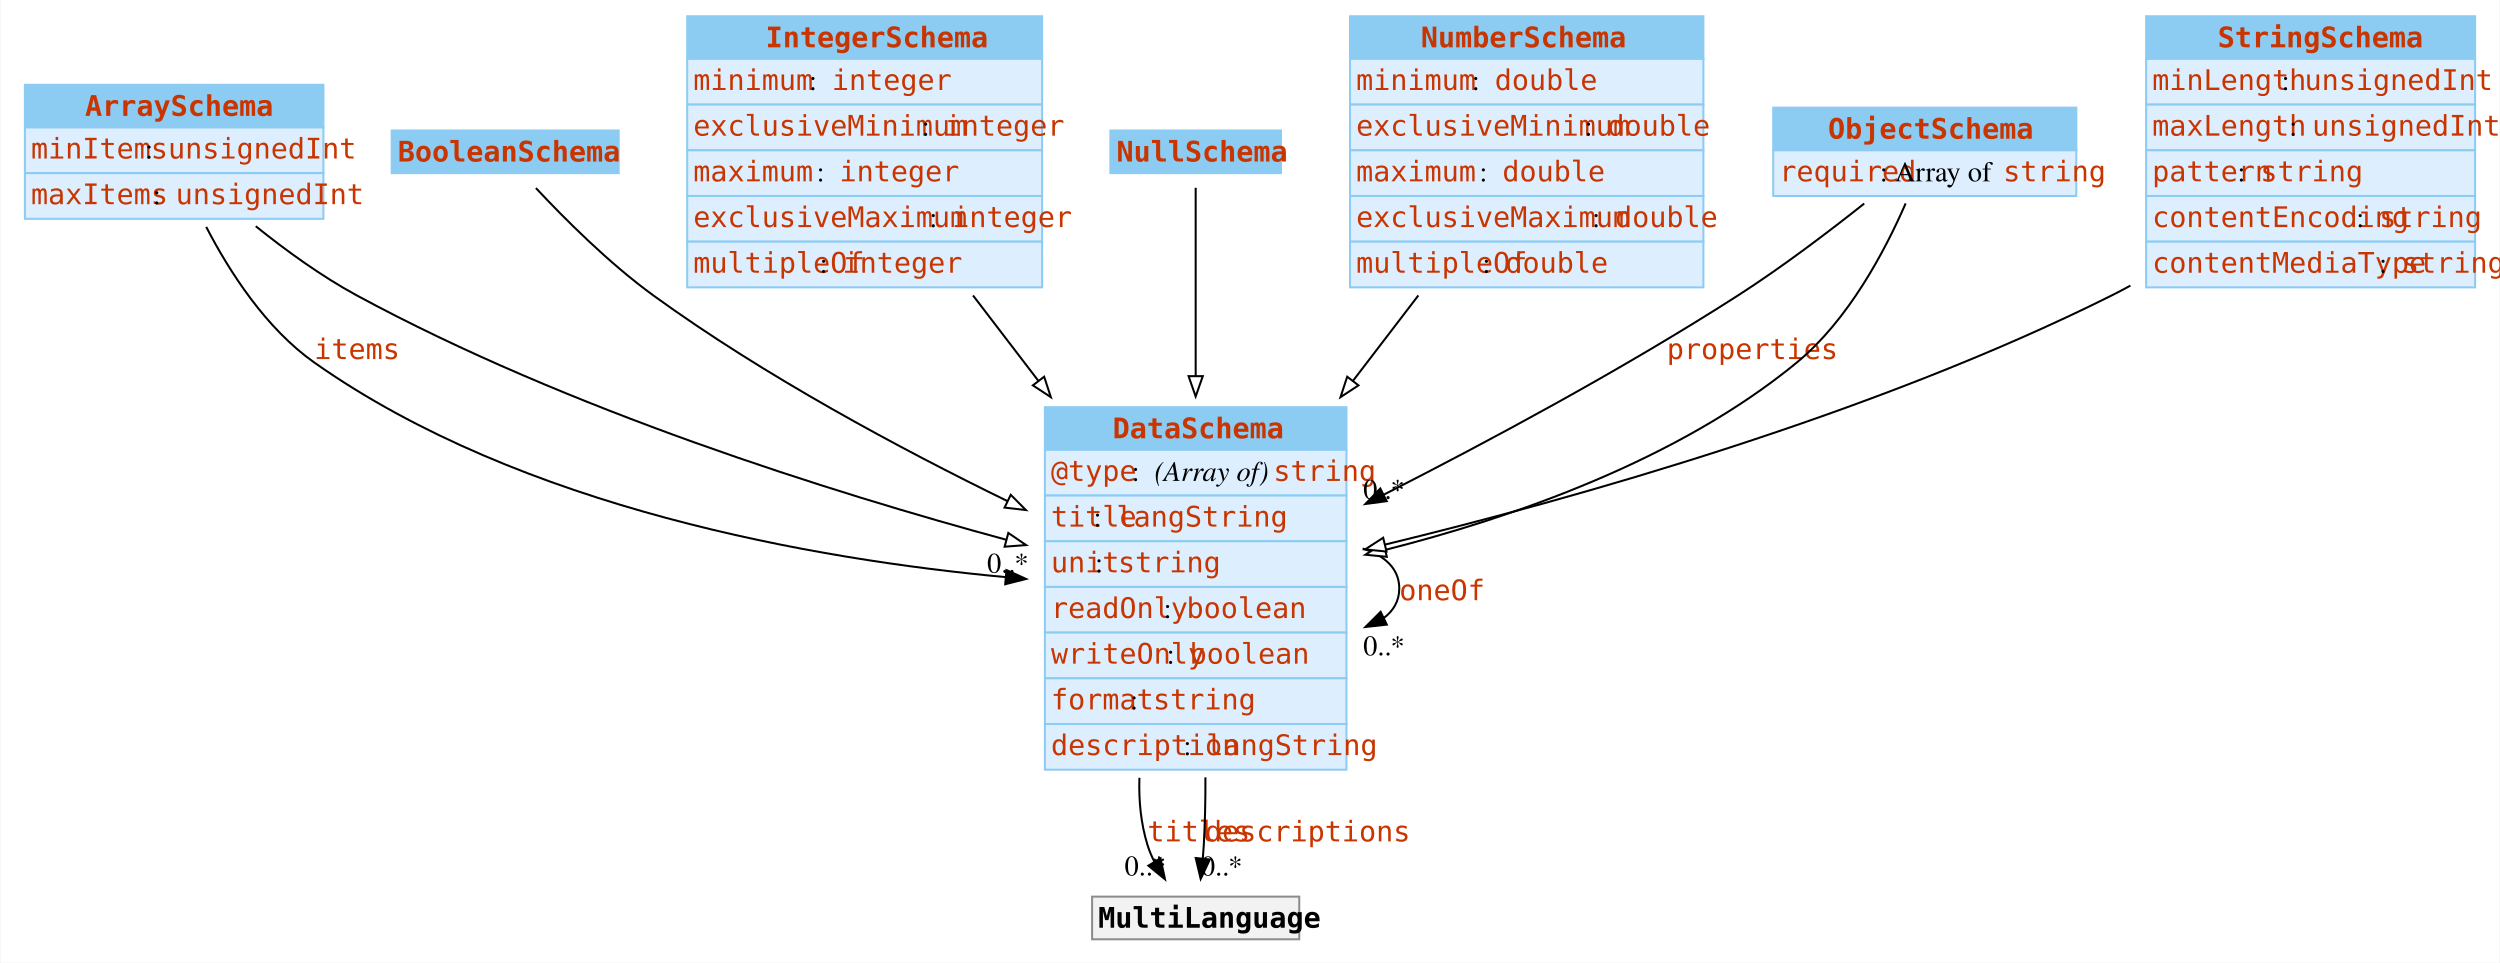
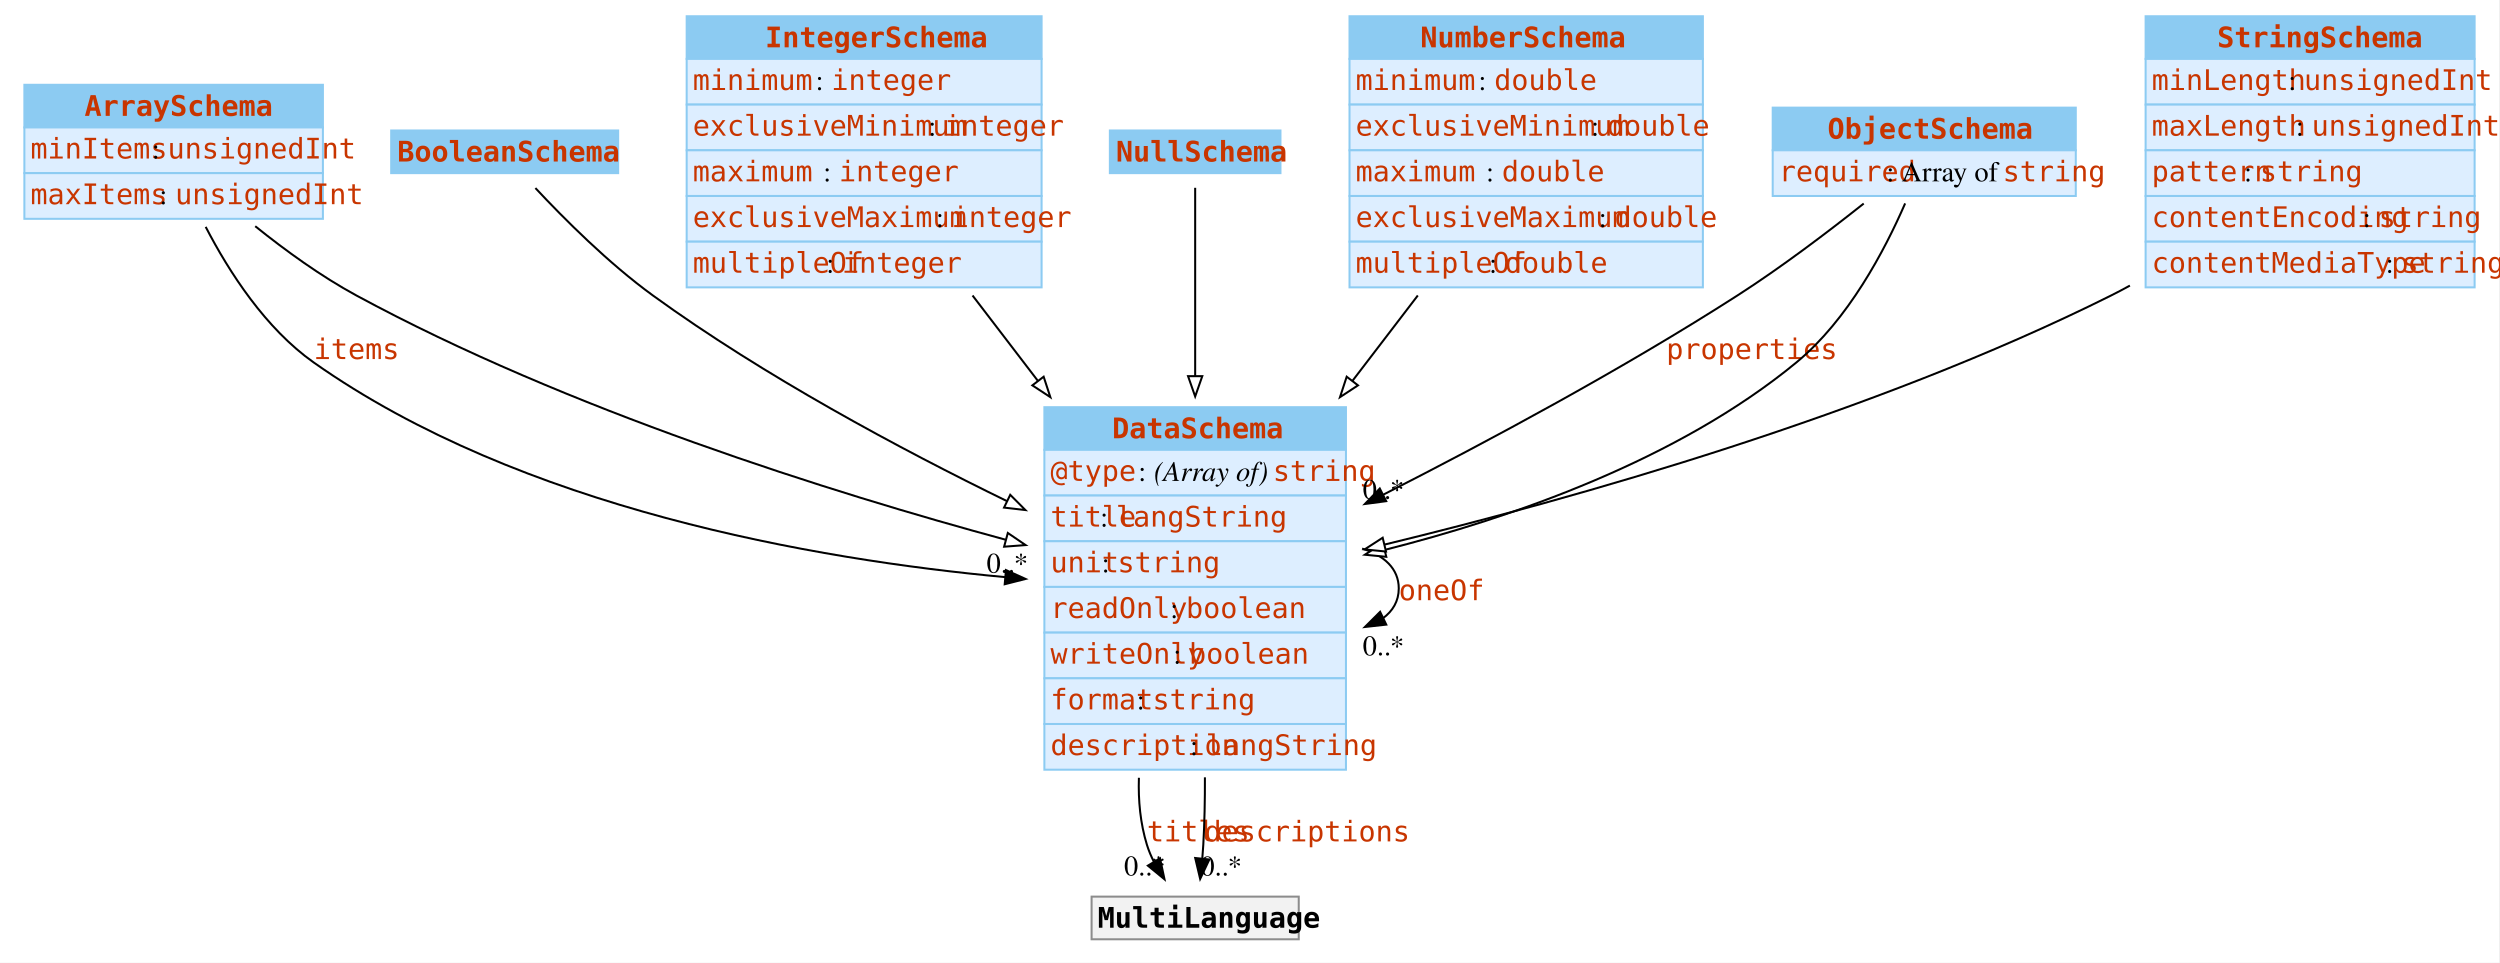
- <svg xmlns="http://www.w3.org/2000/svg" width="1231pt" height="474pt" viewBox="0.00 0.00 1230.50 474.00">
+ <svg xmlns="http://www.w3.org/2000/svg" width="1231pt" height="474pt" viewBox="0.00 0.00 1231.00 474.00">
  <g id="graph0" class="graph" transform="scale(1 1) rotate(0) translate(4 470)">
    <polygon fill="white" stroke="none" points="-4,4 -4,-470 1226.5,-470 1226.5,4 -4,4" />
    <g id="node1" class="node">
      <polygon fill="#8ccbf2" stroke="none" points="8,-407.25 8,-428.25 155,-428.25 155,-407.25 8,-407.25" />
      <polygon fill="none" stroke="#8ccbf2" points="8,-407.25 8,-428.25 155,-428.25 155,-407.25 8,-407.25" />
-       <text text-anchor="start" x="37.62" y="-412.95" font-family="mono" font-weight="bold" font-size="14.00" fill="#c83500">ArraySchema</text>
+       <text xml:space="preserve" text-anchor="start" x="37.62" y="-412.95" font-family="mono" font-weight="bold" font-size="14.00" fill="#c83500">ArraySchema</text>
      <polygon fill="#ddeeff" stroke="none" points="8,-384.75 8,-407.25 155,-407.25 155,-384.75 8,-384.75" />
      <polygon fill="none" stroke="#8ccbf2" points="8,-384.75 8,-407.25 155,-407.25 155,-384.75 8,-384.75" />
-       <text text-anchor="start" x="11" y="-391.95" font-family="mono" font-size="14.00" fill="#c83500">minItems</text>
-       <text text-anchor="start" x="67.25" y="-391.95" font-family="Times,serif" font-size="14.00"> : </text>
-       <text text-anchor="start" x="78.5" y="-391.95" font-family="mono" font-size="14.00" fill="#c83500">unsignedInt</text>
+       <text xml:space="preserve" text-anchor="start" x="11" y="-391.95" font-family="mono" font-size="14.00" fill="#c83500">minItems</text>
+       <text xml:space="preserve" text-anchor="start" x="67.25" y="-391.95" font-family="Times,serif" font-size="14.00"> : </text>
+       <text xml:space="preserve" text-anchor="start" x="78.5" y="-391.95" font-family="mono" font-size="14.00" fill="#c83500">unsignedInt</text>
      <polygon fill="#ddeeff" stroke="none" points="8,-362.25 8,-384.75 155,-384.75 155,-362.25 8,-362.25" />
      <polygon fill="none" stroke="#8ccbf2" points="8,-362.25 8,-384.75 155,-384.75 155,-362.25 8,-362.25" />
-       <text text-anchor="start" x="11" y="-369.45" font-family="mono" font-size="14.00" fill="#c83500">maxItems</text>
-       <text text-anchor="start" x="71" y="-369.45" font-family="Times,serif" font-size="14.00"> : </text>
-       <text text-anchor="start" x="82.25" y="-369.45" font-family="mono" font-size="14.00" fill="#c83500">unsignedInt</text>
+       <text xml:space="preserve" text-anchor="start" x="11" y="-369.45" font-family="mono" font-size="14.00" fill="#c83500">maxItems</text>
+       <text xml:space="preserve" text-anchor="start" x="71" y="-369.45" font-family="Times,serif" font-size="14.00"> : </text>
+       <text xml:space="preserve" text-anchor="start" x="82.25" y="-369.45" font-family="mono" font-size="14.00" fill="#c83500">unsignedInt</text>
    </g>
    <g id="node3" class="node">
      <polygon fill="#8ccbf2" stroke="none" points="510.25,-248.5 510.25,-269.5 658.75,-269.5 658.75,-248.5 510.25,-248.5" />
      <polygon fill="none" stroke="#8ccbf2" points="510.25,-248.5 510.25,-269.5 658.75,-269.5 658.75,-248.5 510.25,-248.5" />
-       <text text-anchor="start" x="543.62" y="-254.2" font-family="mono" font-weight="bold" font-size="14.00" fill="#c83500">DataSchema</text>
+       <text xml:space="preserve" text-anchor="start" x="543.62" y="-254.2" font-family="mono" font-weight="bold" font-size="14.00" fill="#c83500">DataSchema</text>
      <polygon fill="#ddeeff" stroke="none" points="510.25,-226 510.25,-248.5 658.75,-248.5 658.75,-226 510.25,-226" />
      <polygon fill="none" stroke="#8ccbf2" points="510.25,-226 510.25,-248.5 658.75,-248.5 658.75,-226 510.25,-226" />
-       <text text-anchor="start" x="513.25" y="-233.2" font-family="mono" font-size="14.00" fill="#c83500">@type</text>
-       <text text-anchor="start" x="553" y="-233.2" font-family="Times,serif" font-size="14.00"> : </text>
-       <text text-anchor="start" x="564.25" y="-233.2" font-family="Times,serif" font-style="italic" font-size="14.00">(Array of) </text>
-       <text text-anchor="start" x="622.75" y="-233.2" font-family="mono" font-size="14.00" fill="#c83500">string</text>
+       <text xml:space="preserve" text-anchor="start" x="513.25" y="-233.2" font-family="mono" font-size="14.00" fill="#c83500">@type</text>
+       <text xml:space="preserve" text-anchor="start" x="553" y="-233.2" font-family="Times,serif" font-size="14.00"> : </text>
+       <text xml:space="preserve" text-anchor="start" x="564.25" y="-233.2" font-family="Times,serif" font-style="italic" font-size="14.00">(Array of) </text>
+       <text xml:space="preserve" text-anchor="start" x="622.75" y="-233.2" font-family="mono" font-size="14.00" fill="#c83500">string</text>
      <polygon fill="#ddeeff" stroke="none" points="510.25,-203.5 510.25,-226 658.75,-226 658.75,-203.5 510.25,-203.5" />
      <polygon fill="none" stroke="#8ccbf2" points="510.25,-203.5 510.25,-226 658.75,-226 658.75,-203.5 510.25,-203.5" />
-       <text text-anchor="start" x="513.25" y="-210.7" font-family="mono" font-size="14.00" fill="#c83500">title</text>
-       <text text-anchor="start" x="534.25" y="-210.7" font-family="Times,serif" font-size="14.00"> : </text>
-       <text text-anchor="start" x="545.5" y="-210.7" font-family="mono" font-size="14.00" fill="#c83500">langString</text>
+       <text xml:space="preserve" text-anchor="start" x="513.25" y="-210.7" font-family="mono" font-size="14.00" fill="#c83500">title</text>
+       <text xml:space="preserve" text-anchor="start" x="534.25" y="-210.7" font-family="Times,serif" font-size="14.00"> : </text>
+       <text xml:space="preserve" text-anchor="start" x="545.5" y="-210.7" font-family="mono" font-size="14.00" fill="#c83500">langString</text>
      <polygon fill="#ddeeff" stroke="none" points="510.25,-181 510.25,-203.5 658.75,-203.5 658.75,-181 510.25,-181" />
      <polygon fill="none" stroke="#8ccbf2" points="510.25,-181 510.25,-203.5 658.75,-203.5 658.75,-181 510.25,-181" />
-       <text text-anchor="start" x="513.25" y="-188.2" font-family="mono" font-size="14.00" fill="#c83500">unit</text>
-       <text text-anchor="start" x="535" y="-188.2" font-family="Times,serif" font-size="14.00"> : </text>
-       <text text-anchor="start" x="546.25" y="-188.2" font-family="mono" font-size="14.00" fill="#c83500">string</text>
+       <text xml:space="preserve" text-anchor="start" x="513.25" y="-188.2" font-family="mono" font-size="14.00" fill="#c83500">unit</text>
+       <text xml:space="preserve" text-anchor="start" x="535" y="-188.2" font-family="Times,serif" font-size="14.00"> : </text>
+       <text xml:space="preserve" text-anchor="start" x="546.25" y="-188.2" font-family="mono" font-size="14.00" fill="#c83500">string</text>
      <polygon fill="#ddeeff" stroke="none" points="510.25,-158.5 510.25,-181 658.75,-181 658.75,-158.5 510.25,-158.5" />
      <polygon fill="none" stroke="#8ccbf2" points="510.25,-158.5 510.25,-181 658.75,-181 658.75,-158.5 510.25,-158.5" />
-       <text text-anchor="start" x="513.25" y="-165.7" font-family="mono" font-size="14.00" fill="#c83500">readOnly</text>
-       <text text-anchor="start" x="568.75" y="-165.7" font-family="Times,serif" font-size="14.00"> : </text>
-       <text text-anchor="start" x="580" y="-165.7" font-family="mono" font-size="14.00" fill="#c83500">boolean</text>
+       <text xml:space="preserve" text-anchor="start" x="513.25" y="-165.7" font-family="mono" font-size="14.00" fill="#c83500">readOnly</text>
+       <text xml:space="preserve" text-anchor="start" x="568.75" y="-165.7" font-family="Times,serif" font-size="14.00"> : </text>
+       <text xml:space="preserve" text-anchor="start" x="580" y="-165.7" font-family="mono" font-size="14.00" fill="#c83500">boolean</text>
      <polygon fill="#ddeeff" stroke="none" points="510.25,-136 510.25,-158.5 658.75,-158.5 658.75,-136 510.25,-136" />
      <polygon fill="none" stroke="#8ccbf2" points="510.25,-136 510.25,-158.5 658.75,-158.5 658.75,-136 510.25,-136" />
-       <text text-anchor="start" x="513.25" y="-143.2" font-family="mono" font-size="14.00" fill="#c83500">writeOnly</text>
-       <text text-anchor="start" x="570.25" y="-143.2" font-family="Times,serif" font-size="14.00"> : </text>
-       <text text-anchor="start" x="581.5" y="-143.2" font-family="mono" font-size="14.00" fill="#c83500">boolean</text>
+       <text xml:space="preserve" text-anchor="start" x="513.25" y="-143.2" font-family="mono" font-size="14.00" fill="#c83500">writeOnly</text>
+       <text xml:space="preserve" text-anchor="start" x="570.25" y="-143.2" font-family="Times,serif" font-size="14.00"> : </text>
+       <text xml:space="preserve" text-anchor="start" x="581.5" y="-143.2" font-family="mono" font-size="14.00" fill="#c83500">boolean</text>
      <polygon fill="#ddeeff" stroke="none" points="510.25,-113.5 510.25,-136 658.75,-136 658.75,-113.5 510.25,-113.5" />
      <polygon fill="none" stroke="#8ccbf2" points="510.25,-113.5 510.25,-136 658.75,-136 658.75,-113.5 510.25,-113.5" />
-       <text text-anchor="start" x="513.25" y="-120.7" font-family="mono" font-size="14.00" fill="#c83500">format</text>
-       <text text-anchor="start" x="552.25" y="-120.7" font-family="Times,serif" font-size="14.00"> : </text>
-       <text text-anchor="start" x="563.5" y="-120.7" font-family="mono" font-size="14.00" fill="#c83500">string</text>
+       <text xml:space="preserve" text-anchor="start" x="513.25" y="-120.7" font-family="mono" font-size="14.00" fill="#c83500">format</text>
+       <text xml:space="preserve" text-anchor="start" x="552.25" y="-120.7" font-family="Times,serif" font-size="14.00"> : </text>
+       <text xml:space="preserve" text-anchor="start" x="563.5" y="-120.7" font-family="mono" font-size="14.00" fill="#c83500">string</text>
      <polygon fill="#ddeeff" stroke="none" points="510.25,-91 510.25,-113.5 658.75,-113.5 658.75,-91 510.25,-91" />
      <polygon fill="none" stroke="#8ccbf2" points="510.25,-91 510.25,-113.5 658.75,-113.5 658.75,-91 510.25,-91" />
-       <text text-anchor="start" x="513.25" y="-98.2" font-family="mono" font-size="14.00" fill="#c83500">description</text>
-       <text text-anchor="start" x="578.5" y="-98.2" font-family="Times,serif" font-size="14.00"> : </text>
-       <text text-anchor="start" x="589.75" y="-98.2" font-family="mono" font-size="14.00" fill="#c83500">langString</text>
+       <text xml:space="preserve" text-anchor="start" x="513.25" y="-98.2" font-family="mono" font-size="14.00" fill="#c83500">description</text>
+       <text xml:space="preserve" text-anchor="start" x="578.5" y="-98.2" font-family="Times,serif" font-size="14.00"> : </text>
+       <text xml:space="preserve" text-anchor="start" x="589.75" y="-98.2" font-family="mono" font-size="14.00" fill="#c83500">langString</text>
    </g>
    <g id="edge4" class="edge">
      <path fill="none" stroke="black" d="M97.28,-358.29C108.9,-335.87 126.79,-308.22 150.5,-291.5 252.51,-219.58 397.27,-194.51 491.04,-185.81" />
      <polygon fill="black" stroke="black" points="491.33,-189.29 500.99,-184.93 490.72,-182.32 491.33,-189.29" />
-       <text text-anchor="start" x="150.5" y="-293.2" font-family="mono" font-size="14.00" fill="#c83500">items</text>
-       <text text-anchor="middle" x="492" y="-188" font-family="Times,serif" font-size="14.00">0..*</text>
+       <text xml:space="preserve" text-anchor="start" x="150.5" y="-293.2" font-family="mono" font-size="14.00" fill="#c83500">items</text>
+       <text xml:space="preserve" text-anchor="middle" x="492" y="-188" font-family="Times,serif" font-size="14.00">0..*</text>
    </g>
    <g id="edge6" class="edge">
      <path fill="none" stroke="black" d="M121.67,-358.61C136.58,-346.62 154.12,-333.92 171.5,-324.5 275.22,-268.3 405.24,-227.53 491.39,-204.18" />
      <polygon fill="white" stroke="black" points="492.25,-207.57 501,-201.6 490.43,-200.81 492.25,-207.57" />
    </g>
    <g id="node2" class="node">
      <polygon fill="#8ccbf2" stroke="none" points="188.62,-384.75 188.62,-405.75 300.38,-405.75 300.38,-384.75 188.62,-384.75" />
      <polygon fill="none" stroke="#8ccbf2" points="188.62,-384.75 188.62,-405.75 300.38,-405.75 300.38,-384.75 188.62,-384.75" />
-       <text text-anchor="start" x="191.62" y="-390.45" font-family="mono" font-weight="bold" font-size="14.00" fill="#c83500">BooleanSchema</text>
+       <text xml:space="preserve" text-anchor="start" x="191.62" y="-390.45" font-family="mono" font-weight="bold" font-size="14.00" fill="#c83500">BooleanSchema</text>
    </g>
    <g id="edge7" class="edge">
      <path fill="none" stroke="black" d="M259.63,-377.4C273.67,-362.37 295.65,-340.35 317.5,-324.5 372.11,-284.89 439,-249.02 492.17,-223.08" />
      <polygon fill="white" stroke="black" points="493.44,-226.36 500.91,-218.85 490.39,-220.06 493.44,-226.36" />
    </g>
    <g id="edge1" class="edge">
      <path fill="none" stroke="black" d="M666.7,-199.88C677.55,-196.54 684.75,-189.99 684.75,-180.25 684.75,-174.01 681.8,-169.08 676.82,-165.46" />
      <polygon fill="black" stroke="black" points="678.6,-162.44 668.07,-161.27 675.57,-168.75 678.6,-162.44" />
-       <text text-anchor="start" x="684.75" y="-174.45" font-family="mono" font-size="14.00" fill="#c83500">oneOf</text>
-       <text text-anchor="middle" x="677.2" y="-147.32" font-family="Times,serif" font-size="14.00">0..*</text>
+       <text xml:space="preserve" text-anchor="start" x="684.75" y="-174.45" font-family="mono" font-size="14.00" fill="#c83500">oneOf</text>
+       <text xml:space="preserve" text-anchor="middle" x="677.2" y="-147.32" font-family="Times,serif" font-size="14.00">0..*</text>
    </g>
    <g id="node9" class="node">
      <polygon fill="#f2f2f2" stroke="none" points="533.5,-7.5 533.5,-28.5 635.5,-28.5 635.5,-7.5 533.5,-7.5" />
      <polygon fill="none" stroke="#8c8c8c" points="533.5,-7.5 533.5,-28.5 635.5,-28.5 635.5,-7.5 533.5,-7.5" />
-       <text text-anchor="start" x="536.5" y="-13.2" font-family="mono" font-weight="bold" font-size="14.00">MultiLanguage</text>
+       <text xml:space="preserve" text-anchor="start" x="536.5" y="-13.2" font-family="mono" font-weight="bold" font-size="14.00">MultiLanguage</text>
    </g>
    <g id="edge2" class="edge">
      <path fill="none" stroke="black" d="M556.8,-87.02C556.43,-75.8 557.5,-64.58 560.75,-54 561.65,-51.07 562.89,-48.17 564.32,-45.37" />
      <polygon fill="black" stroke="black" points="567.19,-47.39 569.4,-37.03 561.21,-43.75 567.19,-47.39" />
-       <text text-anchor="start" x="560.75" y="-55.7" font-family="mono" font-size="14.00" fill="#c83500">titles</text>
-       <text text-anchor="middle" x="559.69" y="-38.94" font-family="Times,serif" font-size="14.00">0..*</text>
+       <text xml:space="preserve" text-anchor="start" x="560.75" y="-55.7" font-family="mono" font-size="14.00" fill="#c83500">titles</text>
+       <text xml:space="preserve" text-anchor="middle" x="559.69" y="-38.94" font-family="Times,serif" font-size="14.00">0..*</text>
    </g>
    <g id="edge3" class="edge">
      <path fill="none" stroke="black" d="M589.3,-87.23C589.34,-76.03 589.11,-64.75 588.5,-54 588.37,-51.76 588.2,-49.44 588,-47.11" />
      <polygon fill="black" stroke="black" points="591.48,-46.79 586.96,-37.21 584.52,-47.52 591.48,-46.79" />
-       <text text-anchor="start" x="589.07" y="-55.7" font-family="mono" font-size="14.00" fill="#c83500">descriptions</text>
-       <text text-anchor="middle" x="597.3" y="-38.9" font-family="Times,serif" font-size="14.00">0..*</text>
+       <text xml:space="preserve" text-anchor="start" x="589.07" y="-55.7" font-family="mono" font-size="14.00" fill="#c83500">descriptions</text>
+       <text xml:space="preserve" text-anchor="middle" x="597.3" y="-38.9" font-family="Times,serif" font-size="14.00">0..*</text>
    </g>
    <g id="node4" class="node">
      <polygon fill="#8ccbf2" stroke="none" points="334.12,-441 334.12,-462 508.88,-462 508.88,-441 334.12,-441" />
      <polygon fill="none" stroke="#8ccbf2" points="334.12,-441 334.12,-462 508.88,-462 508.88,-441 334.12,-441" />
-       <text text-anchor="start" x="372.75" y="-446.7" font-family="mono" font-weight="bold" font-size="14.00" fill="#c83500">IntegerSchema</text>
+       <text xml:space="preserve" text-anchor="start" x="372.75" y="-446.7" font-family="mono" font-weight="bold" font-size="14.00" fill="#c83500">IntegerSchema</text>
      <polygon fill="#ddeeff" stroke="none" points="334.12,-418.5 334.12,-441 508.88,-441 508.88,-418.5 334.12,-418.5" />
      <polygon fill="none" stroke="#8ccbf2" points="334.12,-418.5 334.12,-441 508.88,-441 508.88,-418.5 334.12,-418.5" />
-       <text text-anchor="start" x="337.12" y="-425.7" font-family="mono" font-size="14.00" fill="#c83500">minimum</text>
-       <text text-anchor="start" x="394.12" y="-425.7" font-family="Times,serif" font-size="14.00"> : </text>
-       <text text-anchor="start" x="405.38" y="-425.7" font-family="mono" font-size="14.00" fill="#c83500">integer</text>
+       <text xml:space="preserve" text-anchor="start" x="337.12" y="-425.7" font-family="mono" font-size="14.00" fill="#c83500">minimum</text>
+       <text xml:space="preserve" text-anchor="start" x="394.12" y="-425.7" font-family="Times,serif" font-size="14.00"> : </text>
+       <text xml:space="preserve" text-anchor="start" x="405.38" y="-425.7" font-family="mono" font-size="14.00" fill="#c83500">integer</text>
      <polygon fill="#ddeeff" stroke="none" points="334.12,-396 334.12,-418.5 508.88,-418.5 508.88,-396 334.12,-396" />
      <polygon fill="none" stroke="#8ccbf2" points="334.12,-396 334.12,-418.5 508.88,-418.5 508.88,-396 334.12,-396" />
-       <text text-anchor="start" x="337.12" y="-403.2" font-family="mono" font-size="14.00" fill="#c83500">exclusiveMinimum</text>
-       <text text-anchor="start" x="449.62" y="-403.2" font-family="Times,serif" font-size="14.00"> : </text>
-       <text text-anchor="start" x="460.88" y="-403.2" font-family="mono" font-size="14.00" fill="#c83500">integer</text>
+       <text xml:space="preserve" text-anchor="start" x="337.12" y="-403.2" font-family="mono" font-size="14.00" fill="#c83500">exclusiveMinimum</text>
+       <text xml:space="preserve" text-anchor="start" x="449.62" y="-403.2" font-family="Times,serif" font-size="14.00"> : </text>
+       <text xml:space="preserve" text-anchor="start" x="460.88" y="-403.2" font-family="mono" font-size="14.00" fill="#c83500">integer</text>
      <polygon fill="#ddeeff" stroke="none" points="334.12,-373.5 334.12,-396 508.88,-396 508.88,-373.5 334.12,-373.5" />
      <polygon fill="none" stroke="#8ccbf2" points="334.12,-373.5 334.12,-396 508.88,-396 508.88,-373.5 334.12,-373.5" />
-       <text text-anchor="start" x="337.12" y="-380.7" font-family="mono" font-size="14.00" fill="#c83500">maximum</text>
-       <text text-anchor="start" x="397.88" y="-380.7" font-family="Times,serif" font-size="14.00"> : </text>
-       <text text-anchor="start" x="409.12" y="-380.7" font-family="mono" font-size="14.00" fill="#c83500">integer</text>
+       <text xml:space="preserve" text-anchor="start" x="337.12" y="-380.7" font-family="mono" font-size="14.00" fill="#c83500">maximum</text>
+       <text xml:space="preserve" text-anchor="start" x="397.88" y="-380.7" font-family="Times,serif" font-size="14.00"> : </text>
+       <text xml:space="preserve" text-anchor="start" x="409.12" y="-380.7" font-family="mono" font-size="14.00" fill="#c83500">integer</text>
      <polygon fill="#ddeeff" stroke="none" points="334.12,-351 334.12,-373.5 508.88,-373.5 508.88,-351 334.12,-351" />
      <polygon fill="none" stroke="#8ccbf2" points="334.12,-351 334.12,-373.5 508.88,-373.5 508.88,-351 334.12,-351" />
-       <text text-anchor="start" x="337.12" y="-358.2" font-family="mono" font-size="14.00" fill="#c83500">exclusiveMaximum</text>
-       <text text-anchor="start" x="453.38" y="-358.2" font-family="Times,serif" font-size="14.00"> : </text>
-       <text text-anchor="start" x="464.62" y="-358.2" font-family="mono" font-size="14.00" fill="#c83500">integer</text>
+       <text xml:space="preserve" text-anchor="start" x="337.12" y="-358.2" font-family="mono" font-size="14.00" fill="#c83500">exclusiveMaximum</text>
+       <text xml:space="preserve" text-anchor="start" x="453.38" y="-358.2" font-family="Times,serif" font-size="14.00"> : </text>
+       <text xml:space="preserve" text-anchor="start" x="464.62" y="-358.2" font-family="mono" font-size="14.00" fill="#c83500">integer</text>
      <polygon fill="#ddeeff" stroke="none" points="334.12,-328.5 334.12,-351 508.88,-351 508.88,-328.5 334.12,-328.5" />
      <polygon fill="none" stroke="#8ccbf2" points="334.12,-328.5 334.12,-351 508.88,-351 508.88,-328.5 334.12,-328.5" />
-       <text text-anchor="start" x="337.12" y="-335.7" font-family="mono" font-size="14.00" fill="#c83500">multipleOf</text>
-       <text text-anchor="start" x="399.38" y="-335.7" font-family="Times,serif" font-size="14.00"> : </text>
-       <text text-anchor="start" x="410.62" y="-335.7" font-family="mono" font-size="14.00" fill="#c83500">integer</text>
+       <text xml:space="preserve" text-anchor="start" x="337.12" y="-335.7" font-family="mono" font-size="14.00" fill="#c83500">multipleOf</text>
+       <text xml:space="preserve" text-anchor="start" x="399.38" y="-335.7" font-family="Times,serif" font-size="14.00"> : </text>
+       <text xml:space="preserve" text-anchor="start" x="410.62" y="-335.7" font-family="mono" font-size="14.00" fill="#c83500">integer</text>
    </g>
    <g id="edge8" class="edge">
      <path fill="none" stroke="black" d="M474.87,-324.51C485.25,-310.94 496.33,-296.47 507.3,-282.14" />
      <polygon fill="white" stroke="black" points="509.89,-284.51 513.19,-274.44 504.33,-280.25 509.89,-284.51" />
    </g>
    <g id="node5" class="node">
      <polygon fill="#8ccbf2" stroke="none" points="542.5,-384.75 542.5,-405.75 626.5,-405.75 626.5,-384.75 542.5,-384.75" />
      <polygon fill="none" stroke="#8ccbf2" points="542.5,-384.75 542.5,-405.75 626.5,-405.75 626.5,-384.75 542.5,-384.75" />
-       <text text-anchor="start" x="545.5" y="-390.45" font-family="mono" font-weight="bold" font-size="14.00" fill="#c83500">NullSchema</text>
+       <text xml:space="preserve" text-anchor="start" x="545.5" y="-390.45" font-family="mono" font-weight="bold" font-size="14.00" fill="#c83500">NullSchema</text>
    </g>
    <g id="edge9" class="edge">
      <path fill="none" stroke="black" d="M584.5,-377.54C584.5,-357.01 584.5,-320.45 584.5,-284.4" />
      <polygon fill="white" stroke="black" points="588,-284.77 584.5,-274.77 581,-284.77 588,-284.77" />
    </g>
    <g id="node6" class="node">
      <polygon fill="#8ccbf2" stroke="none" points="660.5,-441 660.5,-462 834.5,-462 834.5,-441 660.5,-441" />
      <polygon fill="none" stroke="#8ccbf2" points="660.5,-441 660.5,-462 834.5,-462 834.5,-441 660.5,-441" />
-       <text text-anchor="start" x="695.38" y="-446.7" font-family="mono" font-weight="bold" font-size="14.00" fill="#c83500">NumberSchema</text>
+       <text xml:space="preserve" text-anchor="start" x="695.38" y="-446.7" font-family="mono" font-weight="bold" font-size="14.00" fill="#c83500">NumberSchema</text>
      <polygon fill="#ddeeff" stroke="none" points="660.5,-418.5 660.5,-441 834.5,-441 834.5,-418.5 660.5,-418.5" />
      <polygon fill="none" stroke="#8ccbf2" points="660.5,-418.5 660.5,-441 834.5,-441 834.5,-418.5 660.5,-418.5" />
-       <text text-anchor="start" x="663.5" y="-425.7" font-family="mono" font-size="14.00" fill="#c83500">minimum</text>
-       <text text-anchor="start" x="720.5" y="-425.7" font-family="Times,serif" font-size="14.00"> : </text>
-       <text text-anchor="start" x="731.75" y="-425.7" font-family="mono" font-size="14.00" fill="#c83500">double</text>
+       <text xml:space="preserve" text-anchor="start" x="663.5" y="-425.7" font-family="mono" font-size="14.00" fill="#c83500">minimum</text>
+       <text xml:space="preserve" text-anchor="start" x="720.5" y="-425.7" font-family="Times,serif" font-size="14.00"> : </text>
+       <text xml:space="preserve" text-anchor="start" x="731.75" y="-425.7" font-family="mono" font-size="14.00" fill="#c83500">double</text>
      <polygon fill="#ddeeff" stroke="none" points="660.5,-396 660.5,-418.5 834.5,-418.5 834.5,-396 660.5,-396" />
      <polygon fill="none" stroke="#8ccbf2" points="660.5,-396 660.5,-418.5 834.5,-418.5 834.5,-396 660.5,-396" />
-       <text text-anchor="start" x="663.5" y="-403.2" font-family="mono" font-size="14.00" fill="#c83500">exclusiveMinimum</text>
-       <text text-anchor="start" x="776" y="-403.2" font-family="Times,serif" font-size="14.00"> : </text>
-       <text text-anchor="start" x="787.25" y="-403.2" font-family="mono" font-size="14.00" fill="#c83500">double</text>
+       <text xml:space="preserve" text-anchor="start" x="663.5" y="-403.2" font-family="mono" font-size="14.00" fill="#c83500">exclusiveMinimum</text>
+       <text xml:space="preserve" text-anchor="start" x="776" y="-403.2" font-family="Times,serif" font-size="14.00"> : </text>
+       <text xml:space="preserve" text-anchor="start" x="787.25" y="-403.2" font-family="mono" font-size="14.00" fill="#c83500">double</text>
      <polygon fill="#ddeeff" stroke="none" points="660.5,-373.5 660.5,-396 834.5,-396 834.5,-373.5 660.5,-373.5" />
      <polygon fill="none" stroke="#8ccbf2" points="660.5,-373.5 660.5,-396 834.5,-396 834.5,-373.5 660.5,-373.5" />
-       <text text-anchor="start" x="663.5" y="-380.7" font-family="mono" font-size="14.00" fill="#c83500">maximum</text>
-       <text text-anchor="start" x="724.25" y="-380.7" font-family="Times,serif" font-size="14.00"> : </text>
-       <text text-anchor="start" x="735.5" y="-380.7" font-family="mono" font-size="14.00" fill="#c83500">double</text>
+       <text xml:space="preserve" text-anchor="start" x="663.5" y="-380.7" font-family="mono" font-size="14.00" fill="#c83500">maximum</text>
+       <text xml:space="preserve" text-anchor="start" x="724.25" y="-380.7" font-family="Times,serif" font-size="14.00"> : </text>
+       <text xml:space="preserve" text-anchor="start" x="735.5" y="-380.7" font-family="mono" font-size="14.00" fill="#c83500">double</text>
      <polygon fill="#ddeeff" stroke="none" points="660.5,-351 660.5,-373.5 834.5,-373.5 834.5,-351 660.5,-351" />
      <polygon fill="none" stroke="#8ccbf2" points="660.5,-351 660.5,-373.5 834.5,-373.5 834.5,-351 660.5,-351" />
-       <text text-anchor="start" x="663.5" y="-358.2" font-family="mono" font-size="14.00" fill="#c83500">exclusiveMaximum</text>
-       <text text-anchor="start" x="779.75" y="-358.2" font-family="Times,serif" font-size="14.00"> : </text>
-       <text text-anchor="start" x="791" y="-358.2" font-family="mono" font-size="14.00" fill="#c83500">double</text>
+       <text xml:space="preserve" text-anchor="start" x="663.5" y="-358.2" font-family="mono" font-size="14.00" fill="#c83500">exclusiveMaximum</text>
+       <text xml:space="preserve" text-anchor="start" x="779.75" y="-358.2" font-family="Times,serif" font-size="14.00"> : </text>
+       <text xml:space="preserve" text-anchor="start" x="791" y="-358.2" font-family="mono" font-size="14.00" fill="#c83500">double</text>
      <polygon fill="#ddeeff" stroke="none" points="660.5,-328.5 660.5,-351 834.5,-351 834.5,-328.5 660.5,-328.5" />
      <polygon fill="none" stroke="#8ccbf2" points="660.5,-328.5 660.5,-351 834.5,-351 834.5,-328.5 660.5,-328.5" />
-       <text text-anchor="start" x="663.5" y="-335.7" font-family="mono" font-size="14.00" fill="#c83500">multipleOf</text>
-       <text text-anchor="start" x="725.75" y="-335.7" font-family="Times,serif" font-size="14.00"> : </text>
-       <text text-anchor="start" x="737" y="-335.7" font-family="mono" font-size="14.00" fill="#c83500">double</text>
+       <text xml:space="preserve" text-anchor="start" x="663.5" y="-335.7" font-family="mono" font-size="14.00" fill="#c83500">multipleOf</text>
+       <text xml:space="preserve" text-anchor="start" x="725.75" y="-335.7" font-family="Times,serif" font-size="14.00"> : </text>
+       <text xml:space="preserve" text-anchor="start" x="737" y="-335.7" font-family="mono" font-size="14.00" fill="#c83500">double</text>
    </g>
    <g id="edge10" class="edge">
      <path fill="none" stroke="black" d="M694.13,-324.51C683.75,-310.94 672.67,-296.47 661.7,-282.14" />
      <polygon fill="white" stroke="black" points="664.67,-280.25 655.81,-274.44 659.11,-284.51 664.67,-280.25" />
    </g>
    <g id="node7" class="node">
      <polygon fill="#8ccbf2" stroke="none" points="868.88,-396 868.88,-417 1018.12,-417 1018.12,-396 868.88,-396" />
      <polygon fill="none" stroke="#8ccbf2" points="868.88,-396 868.88,-417 1018.12,-417 1018.12,-396 868.88,-396" />
-       <text text-anchor="start" x="895.88" y="-401.7" font-family="mono" font-weight="bold" font-size="14.00" fill="#c83500">ObjectSchema</text>
+       <text xml:space="preserve" text-anchor="start" x="895.88" y="-401.7" font-family="mono" font-weight="bold" font-size="14.00" fill="#c83500">ObjectSchema</text>
      <polygon fill="#ddeeff" stroke="none" points="868.88,-373.5 868.88,-396 1018.12,-396 1018.12,-373.5 868.88,-373.5" />
      <polygon fill="none" stroke="#8ccbf2" points="868.88,-373.5 868.88,-396 1018.12,-396 1018.12,-373.5 868.88,-373.5" />
-       <text text-anchor="start" x="871.88" y="-380.7" font-family="mono" font-size="14.00" fill="#c83500">required</text>
-       <text text-anchor="start" x="921.38" y="-380.7" font-family="Times,serif" font-size="14.00"> : Array of </text>
-       <text text-anchor="start" x="982.12" y="-380.7" font-family="mono" font-size="14.00" fill="#c83500">string</text>
+       <text xml:space="preserve" text-anchor="start" x="871.88" y="-380.7" font-family="mono" font-size="14.00" fill="#c83500">required</text>
+       <text xml:space="preserve" text-anchor="start" x="921.38" y="-380.7" font-family="Times,serif" font-size="14.00"> : Array of </text>
+       <text xml:space="preserve" text-anchor="start" x="982.12" y="-380.7" font-family="mono" font-size="14.00" fill="#c83500">string</text>
    </g>
    <g id="edge5" class="edge">
      <path fill="none" stroke="black" d="M913.69,-369.77C896.09,-355.79 873.09,-338.36 851.5,-324.5 795.25,-288.4 729.06,-252.85 676.66,-226.19" />
      <polygon fill="black" stroke="black" points="678.56,-223.23 668.06,-221.83 675.4,-229.47 678.56,-223.23" />
-       <text text-anchor="start" x="816.48" y="-293.2" font-family="mono" font-size="14.00" fill="#c83500">properties</text>
-       <text text-anchor="middle" x="677.21" y="-224.35" font-family="Times,serif" font-size="14.00">0..*</text>
+       <text xml:space="preserve" text-anchor="start" x="816.48" y="-293.2" font-family="mono" font-size="14.00" fill="#c83500">properties</text>
+       <text xml:space="preserve" text-anchor="middle" x="677.21" y="-224.35" font-family="Times,serif" font-size="14.00">0..*</text>
    </g>
    <g id="edge11" class="edge">
      <path fill="none" stroke="black" d="M934.09,-369.84C924.04,-346.73 906.03,-312.51 880.5,-291.5 821.98,-243.34 740.38,-215.04 677.67,-199.2" />
      <polygon fill="white" stroke="black" points="678.61,-195.83 668.06,-196.85 676.94,-202.63 678.61,-195.83" />
    </g>
    <g id="node8" class="node">
      <polygon fill="#8ccbf2" stroke="none" points="1052.5,-441 1052.5,-462 1214.5,-462 1214.5,-441 1052.5,-441" />
      <polygon fill="none" stroke="#8ccbf2" points="1052.5,-441 1052.5,-462 1214.5,-462 1214.5,-441 1052.5,-441" />
-       <text text-anchor="start" x="1087.75" y="-446.7" font-family="mono" font-weight="bold" font-size="14.00" fill="#c83500">StringSchema</text>
+       <text xml:space="preserve" text-anchor="start" x="1087.75" y="-446.7" font-family="mono" font-weight="bold" font-size="14.00" fill="#c83500">StringSchema</text>
      <polygon fill="#ddeeff" stroke="none" points="1052.5,-418.5 1052.5,-441 1214.5,-441 1214.5,-418.5 1052.5,-418.5" />
      <polygon fill="none" stroke="#8ccbf2" points="1052.5,-418.5 1052.5,-441 1214.5,-441 1214.5,-418.5 1052.5,-418.5" />
-       <text text-anchor="start" x="1055.5" y="-425.7" font-family="mono" font-size="14.00" fill="#c83500">minLength</text>
-       <text text-anchor="start" x="1119.25" y="-425.7" font-family="Times,serif" font-size="14.00"> : </text>
-       <text text-anchor="start" x="1130.5" y="-425.7" font-family="mono" font-size="14.00" fill="#c83500">unsignedInt</text>
+       <text xml:space="preserve" text-anchor="start" x="1055.5" y="-425.7" font-family="mono" font-size="14.00" fill="#c83500">minLength</text>
+       <text xml:space="preserve" text-anchor="start" x="1119.25" y="-425.7" font-family="Times,serif" font-size="14.00"> : </text>
+       <text xml:space="preserve" text-anchor="start" x="1130.5" y="-425.7" font-family="mono" font-size="14.00" fill="#c83500">unsignedInt</text>
      <polygon fill="#ddeeff" stroke="none" points="1052.5,-396 1052.5,-418.5 1214.5,-418.5 1214.5,-396 1052.5,-396" />
      <polygon fill="none" stroke="#8ccbf2" points="1052.5,-396 1052.5,-418.5 1214.5,-418.5 1214.5,-396 1052.5,-396" />
-       <text text-anchor="start" x="1055.5" y="-403.2" font-family="mono" font-size="14.00" fill="#c83500">maxLength</text>
-       <text text-anchor="start" x="1123" y="-403.2" font-family="Times,serif" font-size="14.00"> : </text>
-       <text text-anchor="start" x="1134.25" y="-403.2" font-family="mono" font-size="14.00" fill="#c83500">unsignedInt</text>
+       <text xml:space="preserve" text-anchor="start" x="1055.5" y="-403.2" font-family="mono" font-size="14.00" fill="#c83500">maxLength</text>
+       <text xml:space="preserve" text-anchor="start" x="1123" y="-403.2" font-family="Times,serif" font-size="14.00"> : </text>
+       <text xml:space="preserve" text-anchor="start" x="1134.25" y="-403.2" font-family="mono" font-size="14.00" fill="#c83500">unsignedInt</text>
      <polygon fill="#ddeeff" stroke="none" points="1052.5,-373.5 1052.5,-396 1214.5,-396 1214.5,-373.5 1052.5,-373.5" />
      <polygon fill="none" stroke="#8ccbf2" points="1052.5,-373.5 1052.5,-396 1214.5,-396 1214.5,-373.5 1052.5,-373.5" />
-       <text text-anchor="start" x="1055.5" y="-380.7" font-family="mono" font-size="14.00" fill="#c83500">pattern</text>
-       <text text-anchor="start" x="1097.5" y="-380.7" font-family="Times,serif" font-size="14.00"> : </text>
-       <text text-anchor="start" x="1108.75" y="-380.7" font-family="mono" font-size="14.00" fill="#c83500">string</text>
+       <text xml:space="preserve" text-anchor="start" x="1055.5" y="-380.7" font-family="mono" font-size="14.00" fill="#c83500">pattern</text>
+       <text xml:space="preserve" text-anchor="start" x="1097.5" y="-380.7" font-family="Times,serif" font-size="14.00"> : </text>
+       <text xml:space="preserve" text-anchor="start" x="1108.75" y="-380.7" font-family="mono" font-size="14.00" fill="#c83500">string</text>
      <polygon fill="#ddeeff" stroke="none" points="1052.5,-351 1052.5,-373.5 1214.5,-373.5 1214.5,-351 1052.5,-351" />
      <polygon fill="none" stroke="#8ccbf2" points="1052.5,-351 1052.5,-373.5 1214.5,-373.5 1214.5,-351 1052.5,-351" />
-       <text text-anchor="start" x="1055.5" y="-358.2" font-family="mono" font-size="14.00" fill="#c83500">contentEncoding</text>
-       <text text-anchor="start" x="1156" y="-358.2" font-family="Times,serif" font-size="14.00"> : </text>
-       <text text-anchor="start" x="1167.25" y="-358.2" font-family="mono" font-size="14.00" fill="#c83500">string</text>
+       <text xml:space="preserve" text-anchor="start" x="1055.5" y="-358.2" font-family="mono" font-size="14.00" fill="#c83500">contentEncoding</text>
+       <text xml:space="preserve" text-anchor="start" x="1156" y="-358.2" font-family="Times,serif" font-size="14.00"> : </text>
+       <text xml:space="preserve" text-anchor="start" x="1167.25" y="-358.2" font-family="mono" font-size="14.00" fill="#c83500">string</text>
      <polygon fill="#ddeeff" stroke="none" points="1052.5,-328.5 1052.5,-351 1214.5,-351 1214.5,-328.5 1052.5,-328.5" />
      <polygon fill="none" stroke="#8ccbf2" points="1052.5,-328.5 1052.5,-351 1214.5,-351 1214.5,-328.5 1052.5,-328.5" />
-       <text text-anchor="start" x="1055.5" y="-335.7" font-family="mono" font-size="14.00" fill="#c83500">contentMediaType</text>
-       <text text-anchor="start" x="1167.25" y="-335.7" font-family="Times,serif" font-size="14.00"> : </text>
-       <text text-anchor="start" x="1178.5" y="-335.7" font-family="mono" font-size="14.00" fill="#c83500">string</text>
+       <text xml:space="preserve" text-anchor="start" x="1055.5" y="-335.7" font-family="mono" font-size="14.00" fill="#c83500">contentMediaType</text>
+       <text xml:space="preserve" text-anchor="start" x="1167.25" y="-335.7" font-family="Times,serif" font-size="14.00"> : </text>
+       <text xml:space="preserve" text-anchor="start" x="1178.5" y="-335.7" font-family="mono" font-size="14.00" fill="#c83500">string</text>
    </g>
    <g id="edge12" class="edge">
      <path fill="none" stroke="black" d="M1044.76,-329.37C1041.68,-327.67 1038.58,-326.04 1035.5,-324.5 917.9,-265.79 771.13,-224.51 677.59,-201.81" />
      <polygon fill="white" stroke="black" points="678.47,-198.42 667.93,-199.48 676.83,-205.22 678.47,-198.42" />
    </g>
  </g>
</svg>
